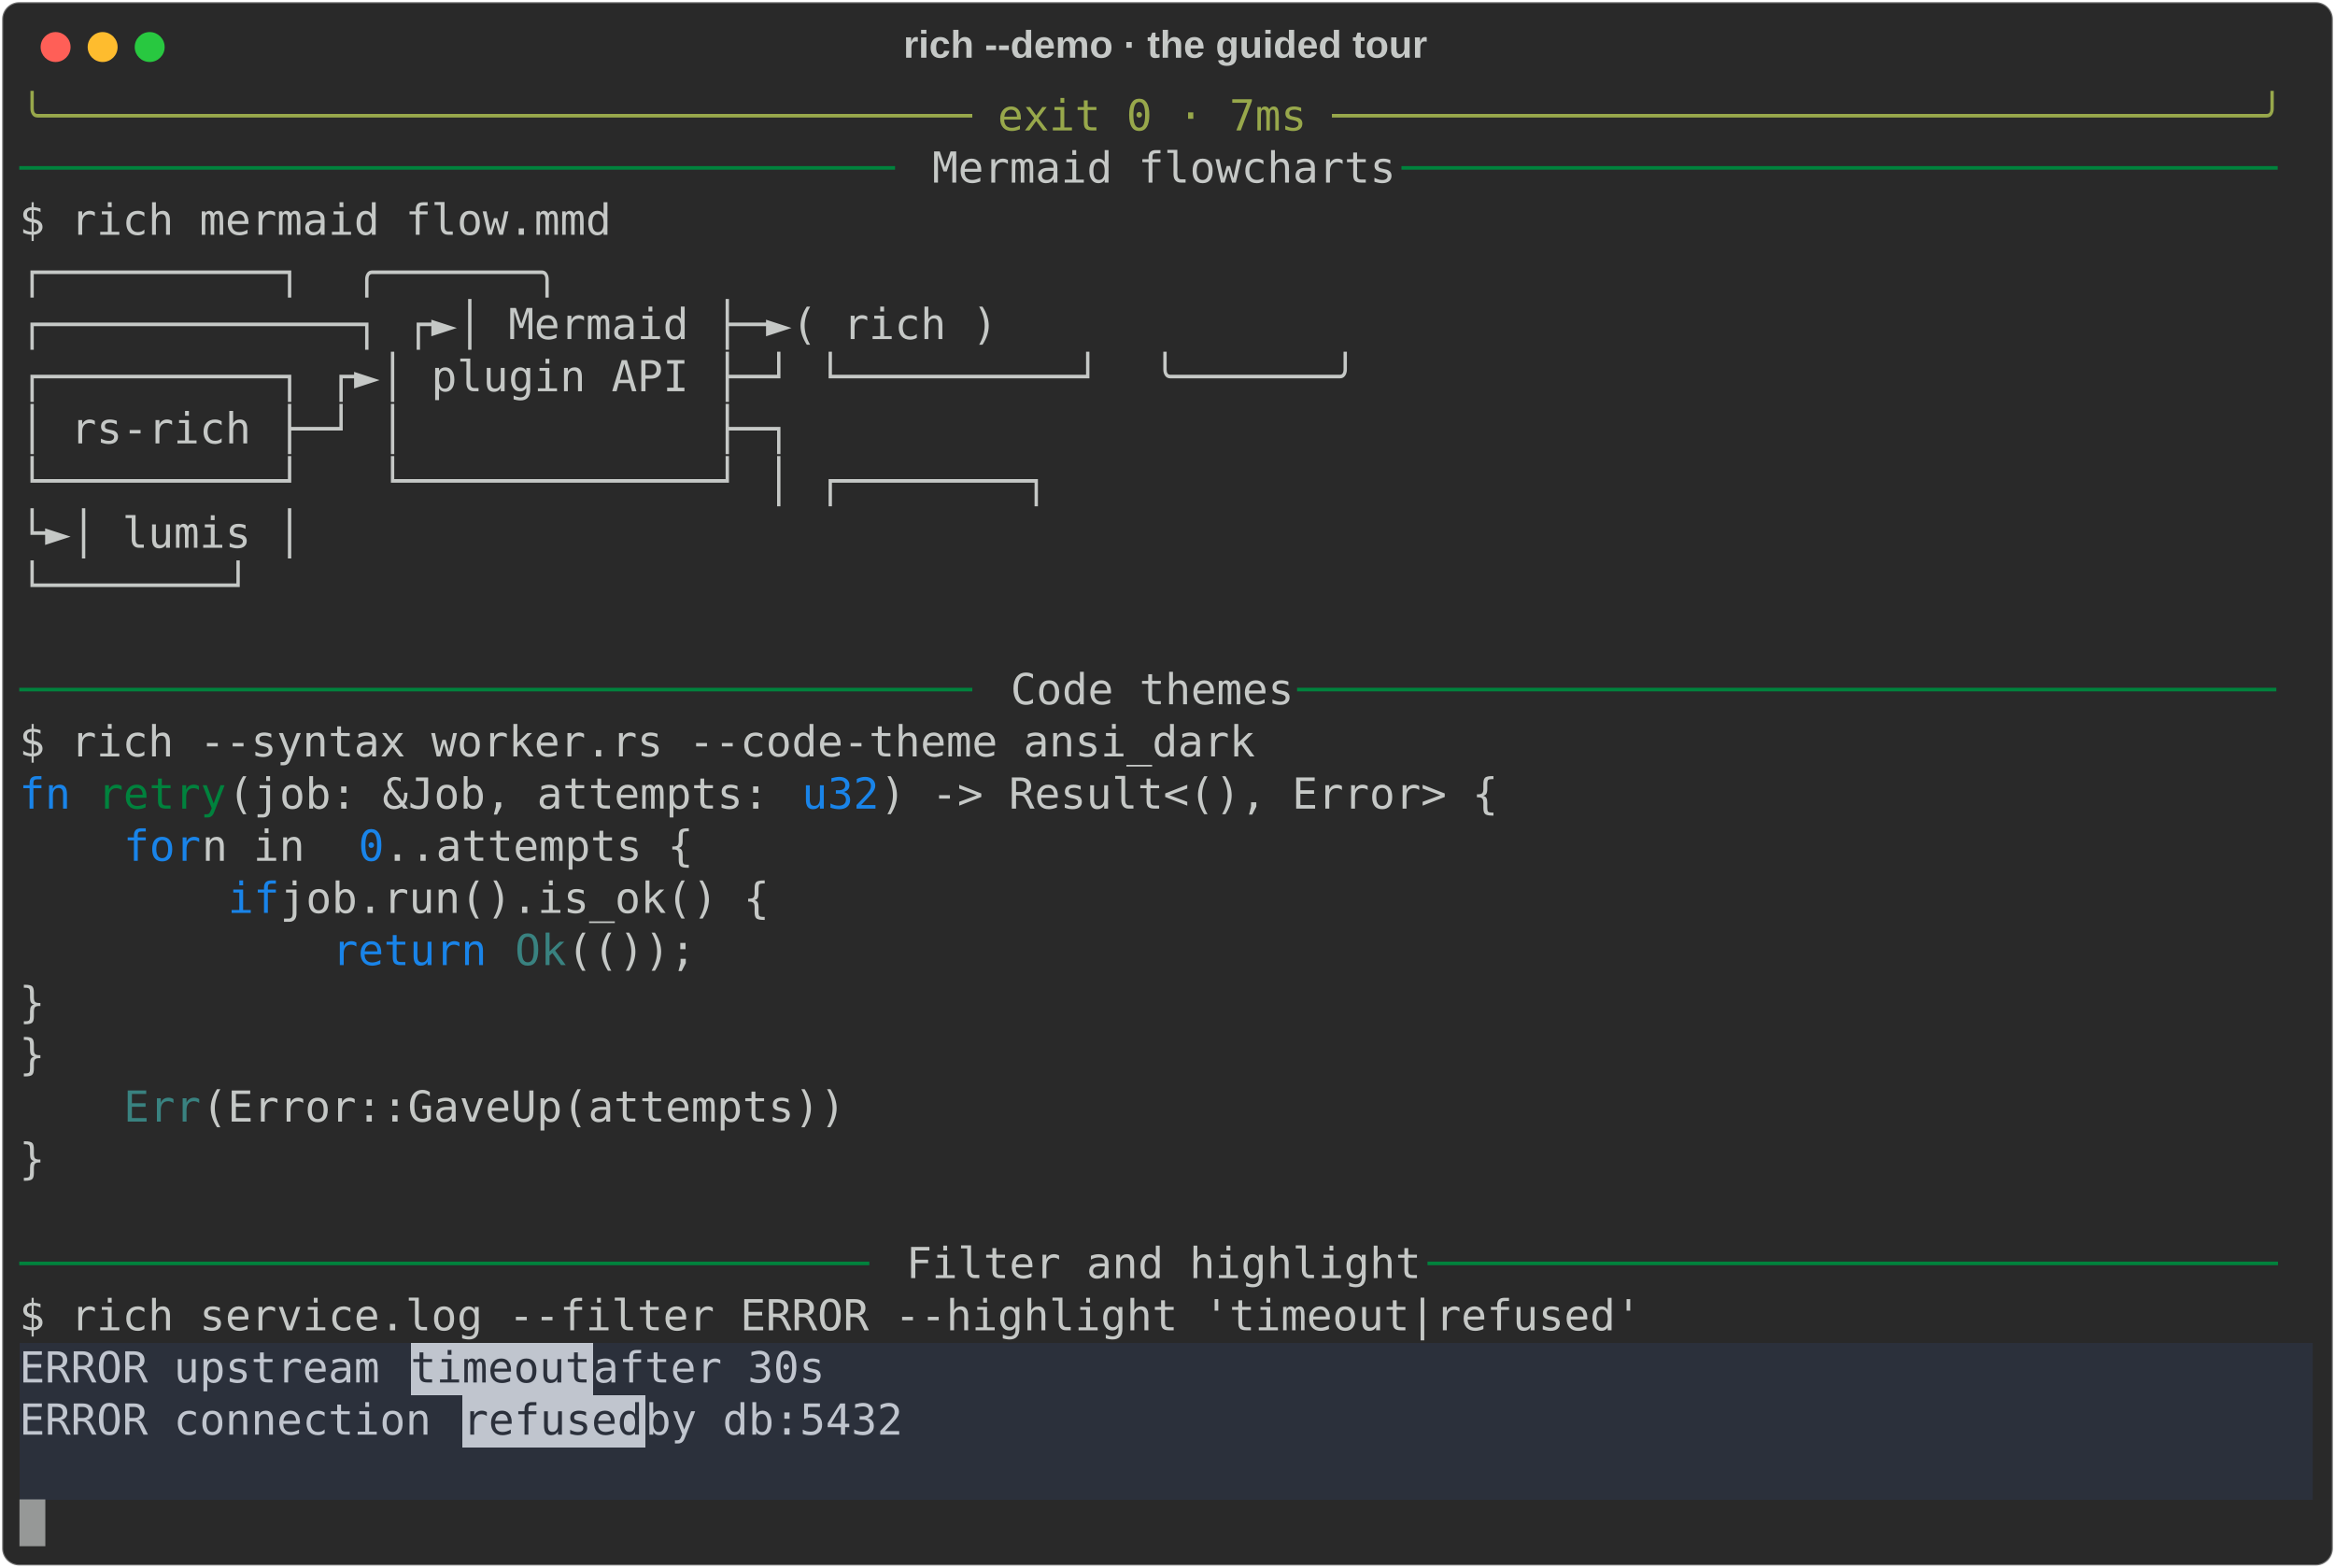
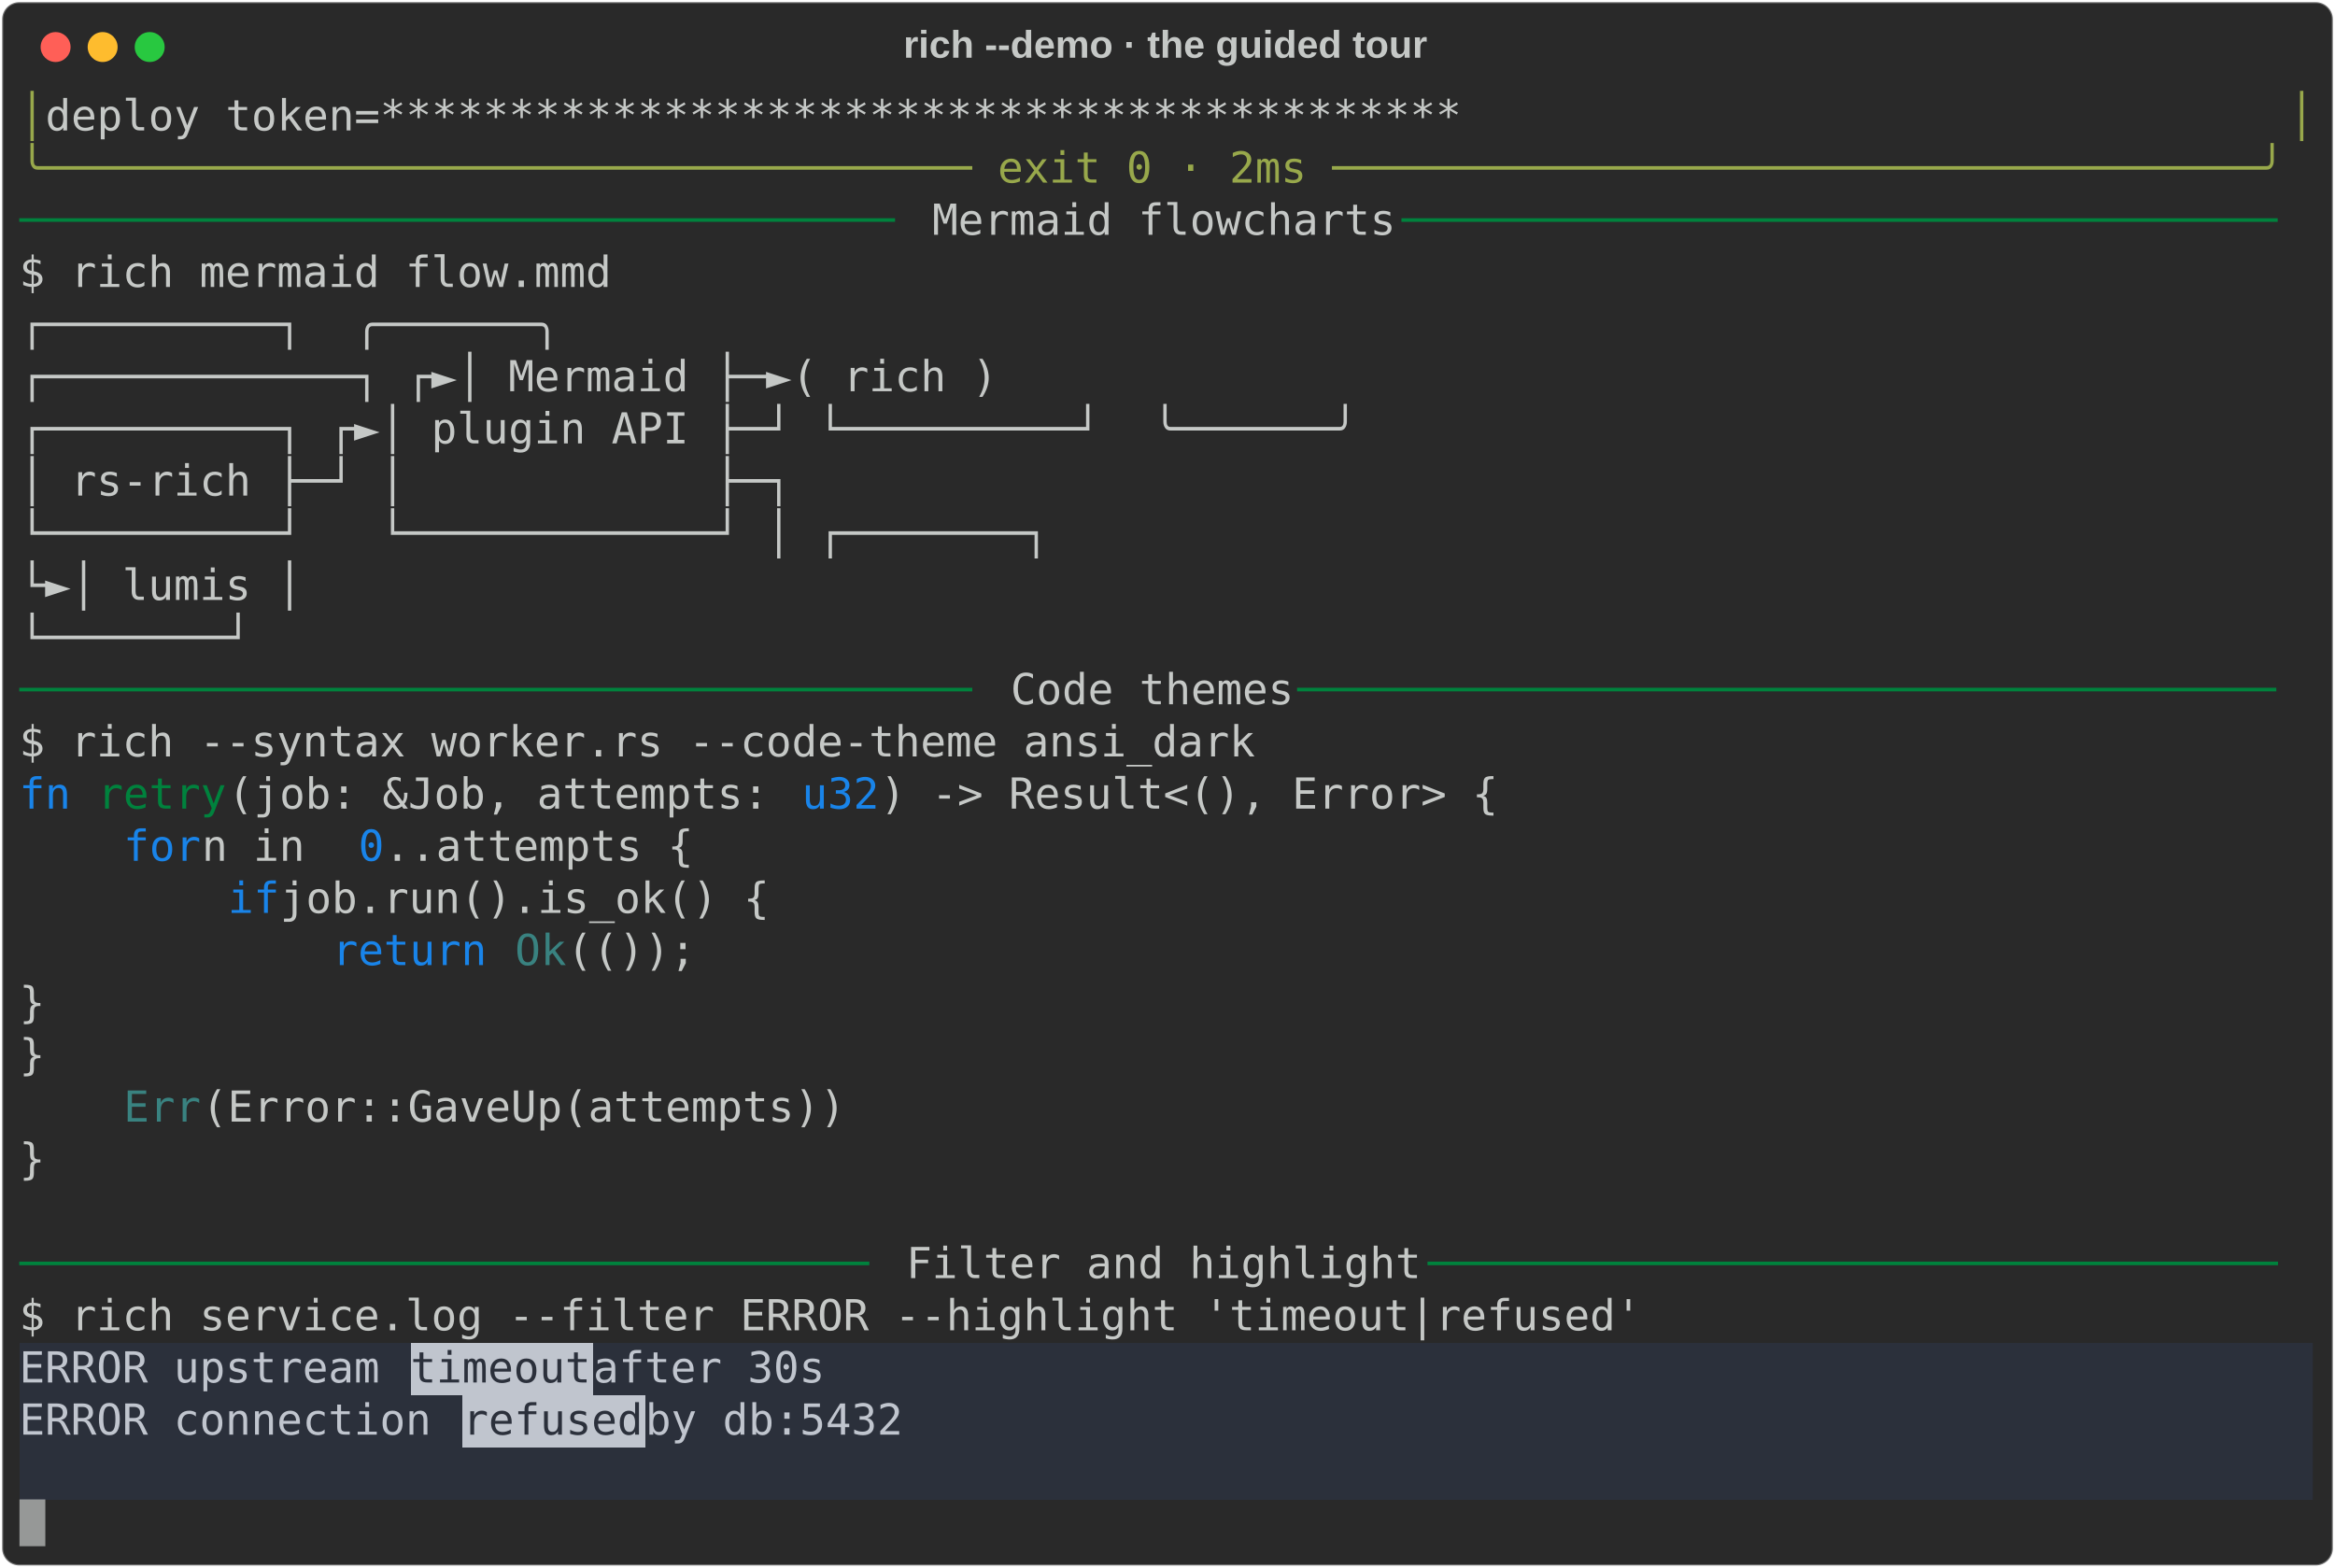
<svg xmlns="http://www.w3.org/2000/svg" class="rich-terminal" viewBox="0 0 1092 733.2">
  <style>

    @font-face {
        font-family: "Fira Code";
        src: local("FiraCode-Regular"),
                url("https://cdnjs.cloudflare.com/ajax/libs/firacode/6.2.0/woff2/FiraCode-Regular.woff2") format("woff2"),
                url("https://cdnjs.cloudflare.com/ajax/libs/firacode/6.2.0/woff/FiraCode-Regular.woff") format("woff");
        font-style: normal;
        font-weight: 400;
    }
    @font-face {
        font-family: "Fira Code";
        src: local("FiraCode-Bold"),
                url("https://cdnjs.cloudflare.com/ajax/libs/firacode/6.2.0/woff2/FiraCode-Bold.woff2") format("woff2"),
                url("https://cdnjs.cloudflare.com/ajax/libs/firacode/6.2.0/woff/FiraCode-Bold.woff") format("woff");
        font-style: bold;
        font-weight: 700;
    }

    .rich-record-matrix {
        font-family: Fira Code, monospace;
        font-size: 20px;
        line-height: 24.4px;
        font-variant-east-asian: full-width;
    }

    .rich-record-title {
        font-size: 18px;
        font-weight: bold;
        font-family: arial;
    }

    .rich-record-r1 { fill: #98a84b }
.rich-record-r2 { fill: #c5c8c6 }
.rich-record-r3 { fill: #00823d }
.rich-record-r4 { fill: #1984e9 }
.rich-record-r5 { fill: #398280 }
.rich-record-r6 { fill: #c0c5ce }
.rich-record-r7 { fill: #2b303b }
    </style>
  <defs>
    <clipPath id="rich-record-clip-terminal">
      <rect x="0" y="0" width="1072.6" height="682.2" />
    </clipPath>
    <clipPath id="rich-record-line-0">
      <rect x="0" y="1.5" width="1073.6" height="24.65" />
    </clipPath>
    <clipPath id="rich-record-line-1">
      <rect x="0" y="25.9" width="1073.6" height="24.65" />
    </clipPath>
    <clipPath id="rich-record-line-2">
      <rect x="0" y="50.3" width="1073.6" height="24.65" />
    </clipPath>
    <clipPath id="rich-record-line-3">
      <rect x="0" y="74.7" width="1073.6" height="24.65" />
    </clipPath>
    <clipPath id="rich-record-line-4">
      <rect x="0" y="99.1" width="1073.6" height="24.65" />
    </clipPath>
    <clipPath id="rich-record-line-5">
      <rect x="0" y="123.5" width="1073.6" height="24.65" />
    </clipPath>
    <clipPath id="rich-record-line-6">
      <rect x="0" y="147.9" width="1073.6" height="24.65" />
    </clipPath>
    <clipPath id="rich-record-line-7">
      <rect x="0" y="172.3" width="1073.6" height="24.65" />
    </clipPath>
    <clipPath id="rich-record-line-8">
      <rect x="0" y="196.7" width="1073.6" height="24.65" />
    </clipPath>
    <clipPath id="rich-record-line-9">
      <rect x="0" y="221.1" width="1073.6" height="24.65" />
    </clipPath>
    <clipPath id="rich-record-line-10">
      <rect x="0" y="245.5" width="1073.6" height="24.65" />
    </clipPath>
    <clipPath id="rich-record-line-11">
      <rect x="0" y="269.9" width="1073.6" height="24.65" />
    </clipPath>
    <clipPath id="rich-record-line-12">
      <rect x="0" y="294.3" width="1073.6" height="24.65" />
    </clipPath>
    <clipPath id="rich-record-line-13">
      <rect x="0" y="318.7" width="1073.6" height="24.65" />
    </clipPath>
    <clipPath id="rich-record-line-14">
      <rect x="0" y="343.1" width="1073.6" height="24.65" />
    </clipPath>
    <clipPath id="rich-record-line-15">
      <rect x="0" y="367.5" width="1073.6" height="24.65" />
    </clipPath>
    <clipPath id="rich-record-line-16">
      <rect x="0" y="391.9" width="1073.6" height="24.65" />
    </clipPath>
    <clipPath id="rich-record-line-17">
      <rect x="0" y="416.3" width="1073.6" height="24.65" />
    </clipPath>
    <clipPath id="rich-record-line-18">
      <rect x="0" y="440.7" width="1073.6" height="24.65" />
    </clipPath>
    <clipPath id="rich-record-line-19">
      <rect x="0" y="465.1" width="1073.6" height="24.65" />
    </clipPath>
    <clipPath id="rich-record-line-20">
      <rect x="0" y="489.5" width="1073.6" height="24.65" />
    </clipPath>
    <clipPath id="rich-record-line-21">
      <rect x="0" y="513.9" width="1073.6" height="24.65" />
    </clipPath>
    <clipPath id="rich-record-line-22">
      <rect x="0" y="538.3" width="1073.6" height="24.65" />
    </clipPath>
    <clipPath id="rich-record-line-23">
      <rect x="0" y="562.7" width="1073.6" height="24.65" />
    </clipPath>
    <clipPath id="rich-record-line-24">
      <rect x="0" y="587.1" width="1073.6" height="24.65" />
    </clipPath>
    <clipPath id="rich-record-line-25">
      <rect x="0" y="611.5" width="1073.6" height="24.65" />
    </clipPath>
    <clipPath id="rich-record-line-26">
      <rect x="0" y="635.9" width="1073.6" height="24.65" />
    </clipPath>
  </defs>
  <rect fill="#292929" stroke="rgba(255,255,255,0.35)" stroke-width="1" x="1" y="1" width="1090" height="731.2" rx="8" />
  <text class="rich-record-title" fill="#c5c8c6" text-anchor="middle" x="545" y="27">rich --demo · the guided tour</text>
  <g transform="translate(26,22)">
    <circle cx="0" cy="0" r="7" fill="#ff5f57" />
    <circle cx="22" cy="0" r="7" fill="#febc2e" />
    <circle cx="44" cy="0" r="7" fill="#28c840" />
  </g>
  <g transform="translate(9, 41)" clip-path="url(#rich-record-clip-terminal)">
    <rect fill="#2b303b" x="0" y="587.1" width="183" height="24.65" shape-rendering="crispEdges" />
    <rect fill="#c0c5ce" x="183" y="587.1" width="85.4" height="24.65" shape-rendering="crispEdges" />
    <rect fill="#2b303b" x="268.4" y="587.1" width="122" height="24.65" shape-rendering="crispEdges" />
    <rect fill="#2b303b" x="390.4" y="587.1" width="683.2" height="24.65" shape-rendering="crispEdges" />
    <rect fill="#2b303b" x="0" y="611.5" width="207.4" height="24.65" shape-rendering="crispEdges" />
    <rect fill="#c0c5ce" x="207.4" y="611.5" width="85.4" height="24.65" shape-rendering="crispEdges" />
    <rect fill="#2b303b" x="292.8" y="611.5" width="134.2" height="24.65" shape-rendering="crispEdges" />
    <rect fill="#2b303b" x="427" y="611.5" width="646.6" height="24.65" shape-rendering="crispEdges" />
    <rect fill="#2b303b" x="0" y="635.9" width="1073.6" height="24.65" shape-rendering="crispEdges" />
    <g class="rich-record-matrix">
-       <text class="rich-record-r1" x="0" y="20" textLength="1073.6" clip-path="url(#rich-record-line-0)">╰──────────────────────────────────── exit 0 · 7ms ────────────────────────────────────╯</text>
+       <text class="rich-record-r1" x="0" y="20" textLength="12.2" clip-path="url(#rich-record-line-0)">│</text>
+       <text class="rich-record-r2" x="12.2" y="20" textLength="1049.2" clip-path="url(#rich-record-line-0)"> deploy token=******************************************                              </text>
+       <text class="rich-record-r1" x="1061.4" y="20" textLength="12.2" clip-path="url(#rich-record-line-0)">│</text>
      <text class="rich-record-r2" x="1073.6" y="20" textLength="12.2" clip-path="url(#rich-record-line-0)">
</text>
-       <text class="rich-record-r3" x="0" y="44.4" textLength="427" clip-path="url(#rich-record-line-1)">────────────────────────────────── </text>
-       <text class="rich-record-r2" x="427" y="44.4" textLength="219.6" clip-path="url(#rich-record-line-1)">Mermaid flowcharts</text>
-       <text class="rich-record-r3" x="646.6" y="44.4" textLength="427" clip-path="url(#rich-record-line-1)"> ──────────────────────────────────</text>
+       <text class="rich-record-r1" x="0" y="44.4" textLength="1073.6" clip-path="url(#rich-record-line-1)">╰──────────────────────────────────── exit 0 · 2ms ────────────────────────────────────╯</text>
      <text class="rich-record-r2" x="1073.6" y="44.4" textLength="12.2" clip-path="url(#rich-record-line-1)">
</text>
-       <text class="rich-record-r2" x="0" y="68.8" textLength="1073.6" clip-path="url(#rich-record-line-2)">$ rich mermaid flow.mmd                                                                 </text>
+       <text class="rich-record-r3" x="0" y="68.8" textLength="427" clip-path="url(#rich-record-line-2)">────────────────────────────────── </text>
+       <text class="rich-record-r2" x="427" y="68.8" textLength="219.6" clip-path="url(#rich-record-line-2)">Mermaid flowcharts</text>
+       <text class="rich-record-r3" x="646.6" y="68.8" textLength="427" clip-path="url(#rich-record-line-2)"> ──────────────────────────────────</text>
      <text class="rich-record-r2" x="1073.6" y="68.8" textLength="12.2" clip-path="url(#rich-record-line-2)">
</text>
-       <text class="rich-record-r2" x="0" y="93.2" textLength="1073.6" clip-path="url(#rich-record-line-3)">                               ┌─────────┐  ╭──────╮                                    </text>
+       <text class="rich-record-r2" x="0" y="93.2" textLength="1073.6" clip-path="url(#rich-record-line-3)">$ rich mermaid flow.mmd                                                                 </text>
      <text class="rich-record-r2" x="1073.6" y="93.2" textLength="12.2" clip-path="url(#rich-record-line-3)">
</text>
-       <text class="rich-record-r2" x="0" y="117.6" textLength="1073.6" clip-path="url(#rich-record-line-4)">              ┌────────────┐ ┌►│ Mermaid ├─►( rich )                                    </text>
+       <text class="rich-record-r2" x="0" y="117.6" textLength="1073.6" clip-path="url(#rich-record-line-4)">                               ┌─────────┐  ╭──────╮                                    </text>
      <text class="rich-record-r2" x="1073.6" y="117.6" textLength="12.2" clip-path="url(#rich-record-line-4)">
</text>
-       <text class="rich-record-r2" x="0" y="142" textLength="1073.6" clip-path="url(#rich-record-line-5)">┌─────────┐ ┌►│ plugin API ├─┘ └─────────┘  ╰──────╯                                    </text>
+       <text class="rich-record-r2" x="0" y="142" textLength="1073.6" clip-path="url(#rich-record-line-5)">              ┌────────────┐ ┌►│ Mermaid ├─►( rich )                                    </text>
      <text class="rich-record-r2" x="1073.6" y="142" textLength="12.2" clip-path="url(#rich-record-line-5)">
</text>
-       <text class="rich-record-r2" x="0" y="166.4" textLength="1073.6" clip-path="url(#rich-record-line-6)">│ rs-rich ├─┘ │            ├─┐                                                          </text>
+       <text class="rich-record-r2" x="0" y="166.4" textLength="1073.6" clip-path="url(#rich-record-line-6)">┌─────────┐ ┌►│ plugin API ├─┘ └─────────┘  ╰──────╯                                    </text>
      <text class="rich-record-r2" x="1073.6" y="166.4" textLength="12.2" clip-path="url(#rich-record-line-6)">
</text>
-       <text class="rich-record-r2" x="0" y="190.8" textLength="1073.6" clip-path="url(#rich-record-line-7)">└─────────┘   └────────────┘ │ ┌───────┐                                                </text>
+       <text class="rich-record-r2" x="0" y="190.8" textLength="1073.6" clip-path="url(#rich-record-line-7)">│ rs-rich ├─┘ │            ├─┐                                                          </text>
      <text class="rich-record-r2" x="1073.6" y="190.8" textLength="12.2" clip-path="url(#rich-record-line-7)">
</text>
-       <text class="rich-record-r2" x="0" y="215.2" textLength="1073.6" clip-path="url(#rich-record-line-8)">                             └►│ lumis │                                                </text>
+       <text class="rich-record-r2" x="0" y="215.2" textLength="1073.6" clip-path="url(#rich-record-line-8)">└─────────┘   └────────────┘ │ ┌───────┐                                                </text>
      <text class="rich-record-r2" x="1073.6" y="215.2" textLength="12.2" clip-path="url(#rich-record-line-8)">
</text>
-       <text class="rich-record-r2" x="0" y="239.6" textLength="1073.6" clip-path="url(#rich-record-line-9)">                               └───────┘                                                </text>
+       <text class="rich-record-r2" x="0" y="239.6" textLength="1073.6" clip-path="url(#rich-record-line-9)">                             └►│ lumis │                                                </text>
      <text class="rich-record-r2" x="1073.6" y="239.6" textLength="12.2" clip-path="url(#rich-record-line-9)">
</text>
+       <text class="rich-record-r2" x="0" y="264" textLength="1073.6" clip-path="url(#rich-record-line-10)">                               └───────┘                                                </text>
      <text class="rich-record-r2" x="1073.6" y="264" textLength="12.2" clip-path="url(#rich-record-line-10)">
</text>
      <text class="rich-record-r3" x="0" y="288.4" textLength="463.6" clip-path="url(#rich-record-line-11)">───────────────────────────────────── </text>
      <text class="rich-record-r2" x="463.6" y="288.4" textLength="134.2" clip-path="url(#rich-record-line-11)">Code themes</text>
      <text class="rich-record-r3" x="597.8" y="288.4" textLength="475.8" clip-path="url(#rich-record-line-11)"> ──────────────────────────────────────</text>
      <text class="rich-record-r2" x="1073.6" y="288.4" textLength="12.2" clip-path="url(#rich-record-line-11)">
</text>
      <text class="rich-record-r2" x="0" y="312.8" textLength="1073.6" clip-path="url(#rich-record-line-12)">$ rich --syntax worker.rs --code-theme ansi_dark                                        </text>
      <text class="rich-record-r2" x="1073.6" y="312.8" textLength="12.2" clip-path="url(#rich-record-line-12)">
</text>
      <text class="rich-record-r4" x="0" y="337.2" textLength="24.4" clip-path="url(#rich-record-line-13)">fn</text>
      <text class="rich-record-r3" x="36.6" y="337.2" textLength="61" clip-path="url(#rich-record-line-13)">retry</text>
      <text class="rich-record-r2" x="97.6" y="337.2" textLength="268.4" clip-path="url(#rich-record-line-13)">(job: &amp;Job, attempts: </text>
      <text class="rich-record-r4" x="366" y="337.2" textLength="36.6" clip-path="url(#rich-record-line-13)">u32</text>
      <text class="rich-record-r2" x="402.6" y="337.2" textLength="671" clip-path="url(#rich-record-line-13)">) -&gt; Result&lt;(), Error&gt; {                               </text>
      <text class="rich-record-r2" x="1073.6" y="337.2" textLength="12.2" clip-path="url(#rich-record-line-13)">
</text>
      <text class="rich-record-r4" x="48.8" y="361.6" textLength="36.6" clip-path="url(#rich-record-line-14)">for</text>
      <text class="rich-record-r2" x="85.4" y="361.6" textLength="73.2" clip-path="url(#rich-record-line-14)"> n in </text>
      <text class="rich-record-r4" x="158.6" y="361.6" textLength="12.2" clip-path="url(#rich-record-line-14)">0</text>
      <text class="rich-record-r2" x="170.8" y="361.6" textLength="902.8" clip-path="url(#rich-record-line-14)">..attempts {                                                              </text>
      <text class="rich-record-r2" x="1073.6" y="361.6" textLength="12.2" clip-path="url(#rich-record-line-14)">
</text>
      <text class="rich-record-r4" x="97.6" y="386" textLength="24.4" clip-path="url(#rich-record-line-15)">if</text>
      <text class="rich-record-r2" x="122" y="386" textLength="951.6" clip-path="url(#rich-record-line-15)"> job.run().is_ok() {                                                          </text>
      <text class="rich-record-r2" x="1073.6" y="386" textLength="12.2" clip-path="url(#rich-record-line-15)">
</text>
      <text class="rich-record-r4" x="146.4" y="410.4" textLength="73.2" clip-path="url(#rich-record-line-16)">return</text>
      <text class="rich-record-r5" x="231.8" y="410.4" textLength="24.4" clip-path="url(#rich-record-line-16)">Ok</text>
      <text class="rich-record-r2" x="256.2" y="410.4" textLength="817.4" clip-path="url(#rich-record-line-16)">(());                                                              </text>
      <text class="rich-record-r2" x="1073.6" y="410.4" textLength="12.2" clip-path="url(#rich-record-line-16)">
</text>
      <text class="rich-record-r2" x="0" y="434.8" textLength="1073.6" clip-path="url(#rich-record-line-17)">        }                                                                               </text>
      <text class="rich-record-r2" x="1073.6" y="434.8" textLength="12.2" clip-path="url(#rich-record-line-17)">
</text>
      <text class="rich-record-r2" x="0" y="459.2" textLength="1073.6" clip-path="url(#rich-record-line-18)">    }                                                                                   </text>
      <text class="rich-record-r2" x="1073.6" y="459.2" textLength="12.2" clip-path="url(#rich-record-line-18)">
</text>
      <text class="rich-record-r5" x="48.8" y="483.6" textLength="36.6" clip-path="url(#rich-record-line-19)">Err</text>
      <text class="rich-record-r2" x="85.4" y="483.6" textLength="988.2" clip-path="url(#rich-record-line-19)">(Error::GaveUp(attempts))                                                        </text>
      <text class="rich-record-r2" x="1073.6" y="483.6" textLength="12.2" clip-path="url(#rich-record-line-19)">
</text>
      <text class="rich-record-r2" x="0" y="508" textLength="1073.6" clip-path="url(#rich-record-line-20)">}                                                                                       </text>
      <text class="rich-record-r2" x="1073.6" y="508" textLength="12.2" clip-path="url(#rich-record-line-20)">
</text>
      <text class="rich-record-r2" x="1073.6" y="532.4" textLength="12.2" clip-path="url(#rich-record-line-21)">
</text>
      <text class="rich-record-r3" x="0" y="556.8" textLength="414.8" clip-path="url(#rich-record-line-22)">───────────────────────────────── </text>
      <text class="rich-record-r2" x="414.8" y="556.8" textLength="244" clip-path="url(#rich-record-line-22)">Filter and highlight</text>
      <text class="rich-record-r3" x="658.8" y="556.8" textLength="414.8" clip-path="url(#rich-record-line-22)"> ─────────────────────────────────</text>
      <text class="rich-record-r2" x="1073.6" y="556.8" textLength="12.2" clip-path="url(#rich-record-line-22)">
</text>
      <text class="rich-record-r2" x="0" y="581.2" textLength="1073.6" clip-path="url(#rich-record-line-23)">$ rich service.log --filter ERROR --highlight 'timeout|refused'                         </text>
      <text class="rich-record-r2" x="1073.6" y="581.2" textLength="12.2" clip-path="url(#rich-record-line-23)">
</text>
      <text class="rich-record-r6" x="0" y="605.6" textLength="183" clip-path="url(#rich-record-line-24)">ERROR upstream </text>
      <text class="rich-record-r7" x="183" y="605.6" textLength="85.4" clip-path="url(#rich-record-line-24)">timeout</text>
      <text class="rich-record-r6" x="268.4" y="605.6" textLength="122" clip-path="url(#rich-record-line-24)"> after 30s</text>
      <text class="rich-record-r2" x="1073.6" y="605.6" textLength="12.2" clip-path="url(#rich-record-line-24)">
</text>
      <text class="rich-record-r6" x="0" y="630" textLength="207.4" clip-path="url(#rich-record-line-25)">ERROR connection </text>
      <text class="rich-record-r7" x="207.4" y="630" textLength="85.4" clip-path="url(#rich-record-line-25)">refused</text>
      <text class="rich-record-r6" x="292.8" y="630" textLength="134.2" clip-path="url(#rich-record-line-25)"> by db:5432</text>
      <text class="rich-record-r2" x="1073.6" y="630" textLength="12.2" clip-path="url(#rich-record-line-25)">
</text>
      <text class="rich-record-r2" x="1073.6" y="654.4" textLength="12.2" clip-path="url(#rich-record-line-26)">
</text>
      <rect x="0" y="660.3" width="12.2" height="24.65" fill="#c5c8c6" opacity="0.7" />
    </g>
  </g>
</svg>
